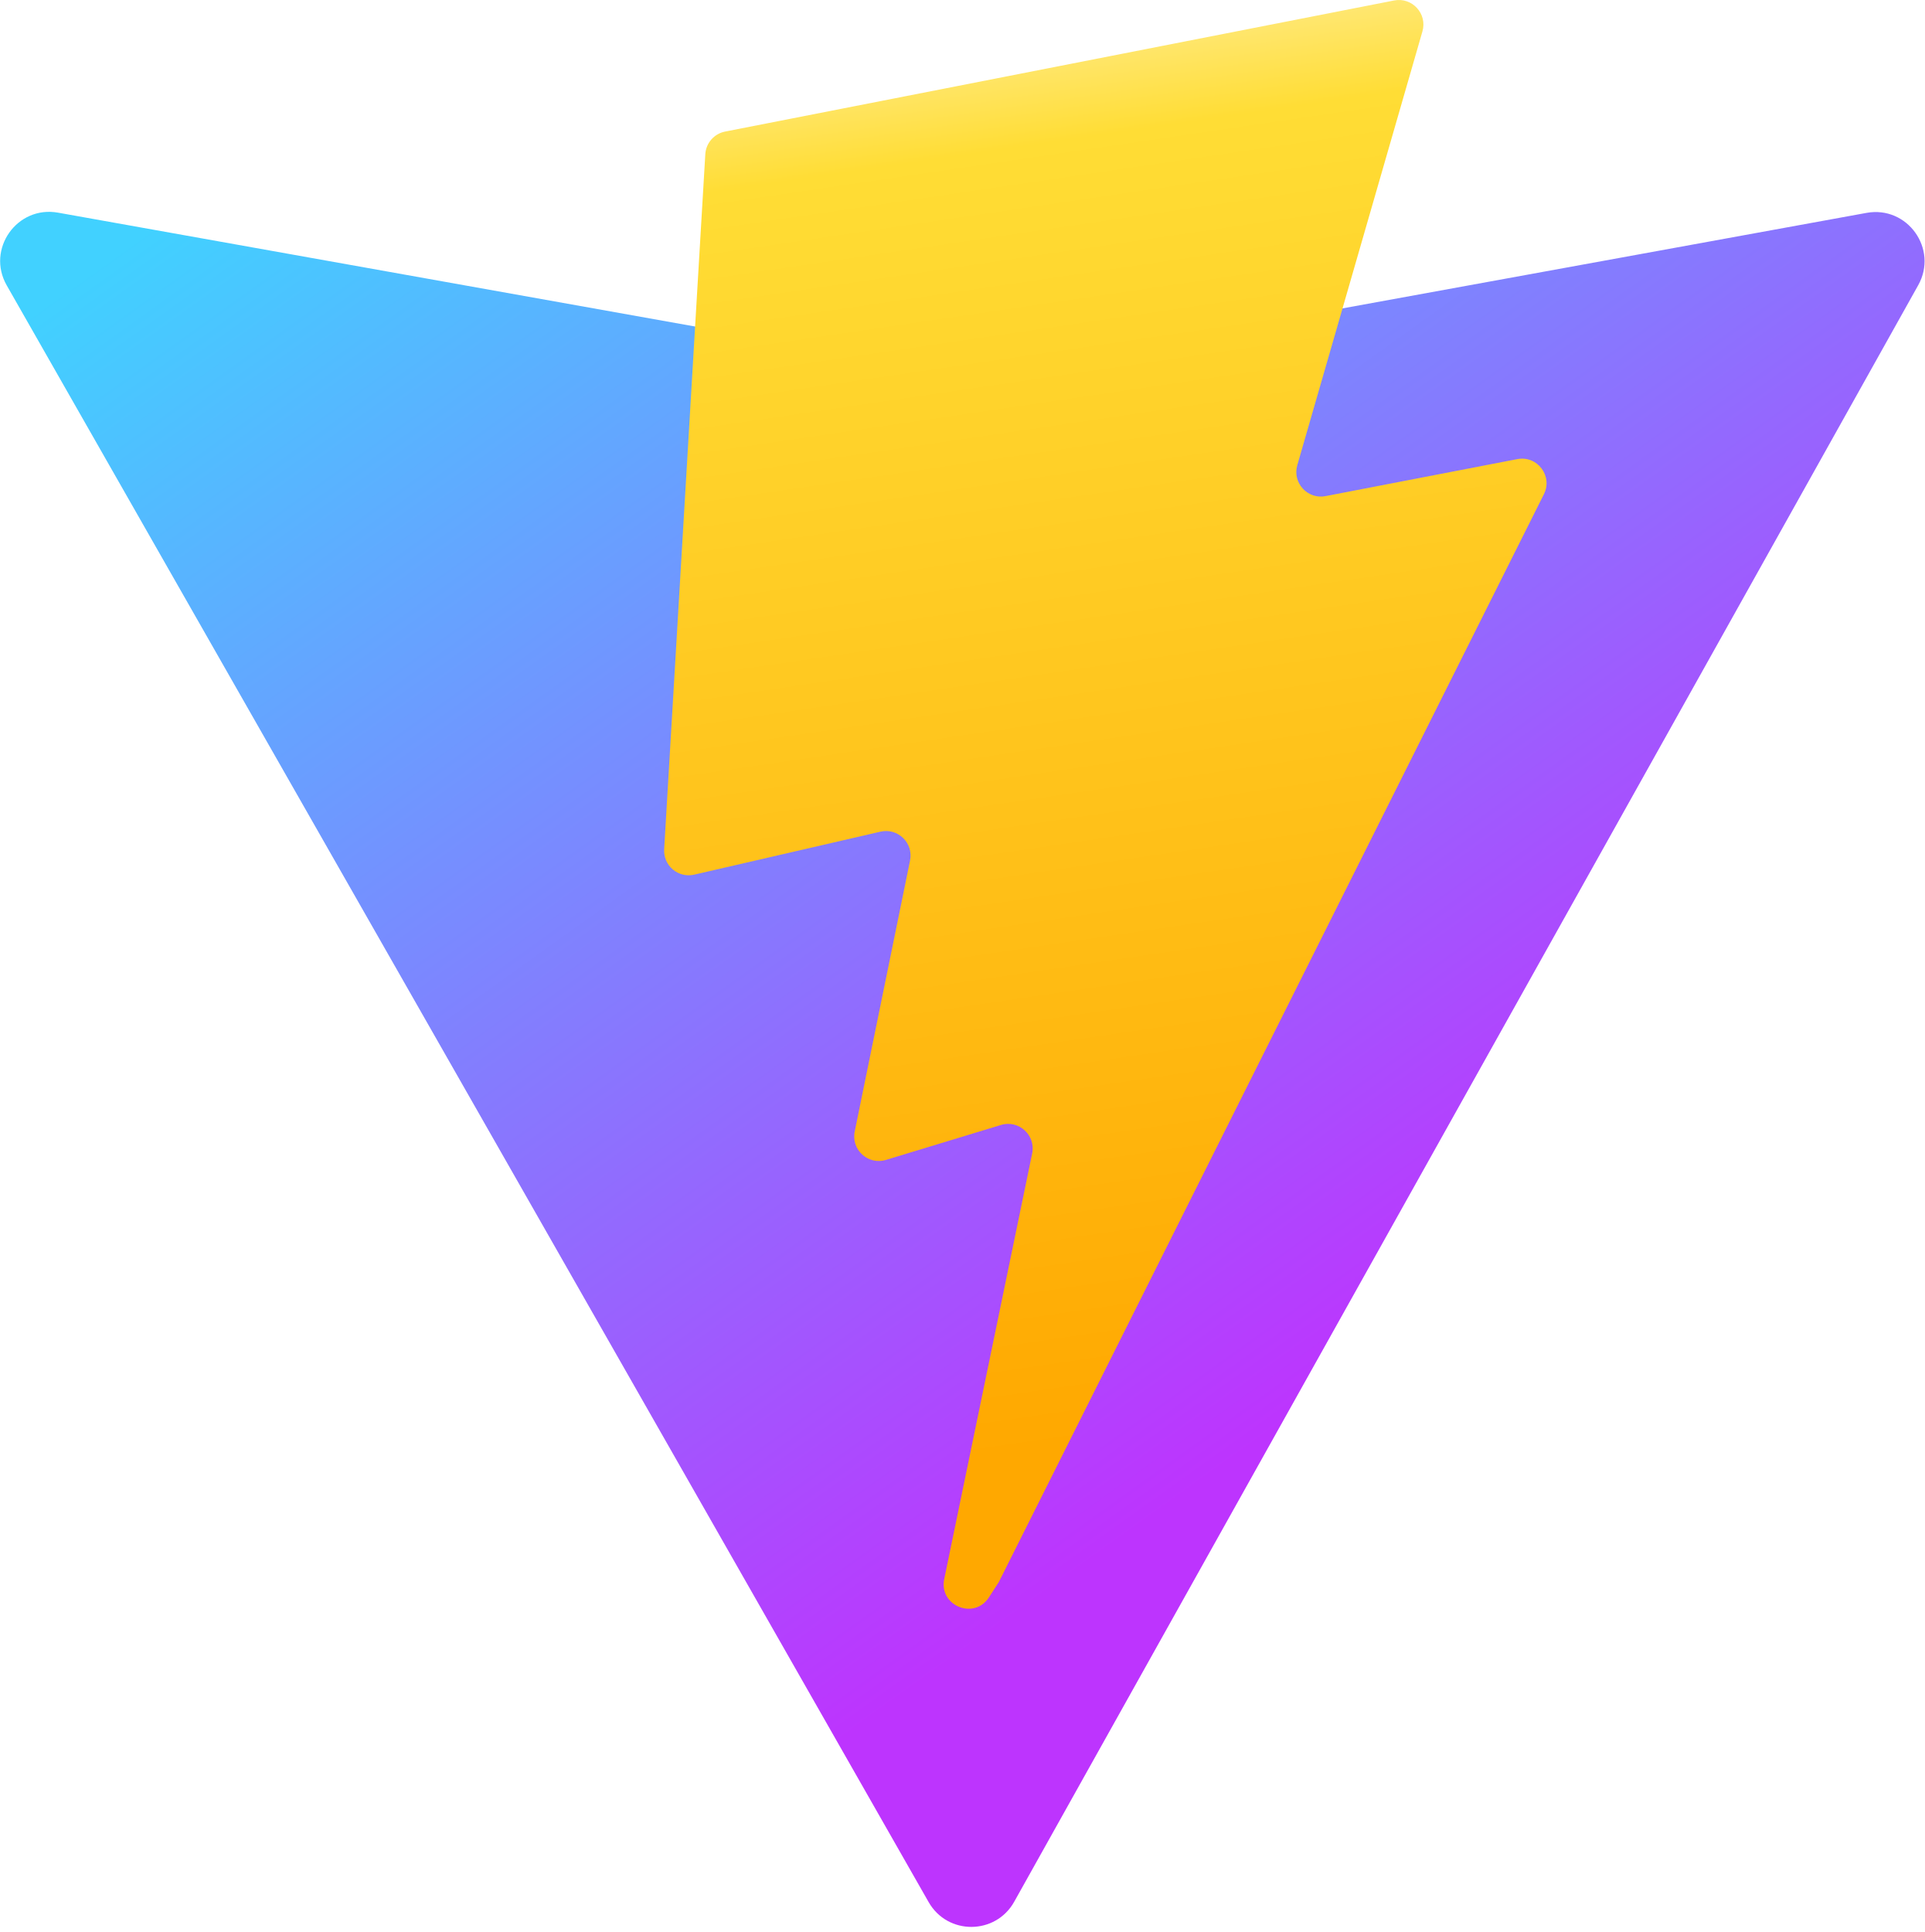
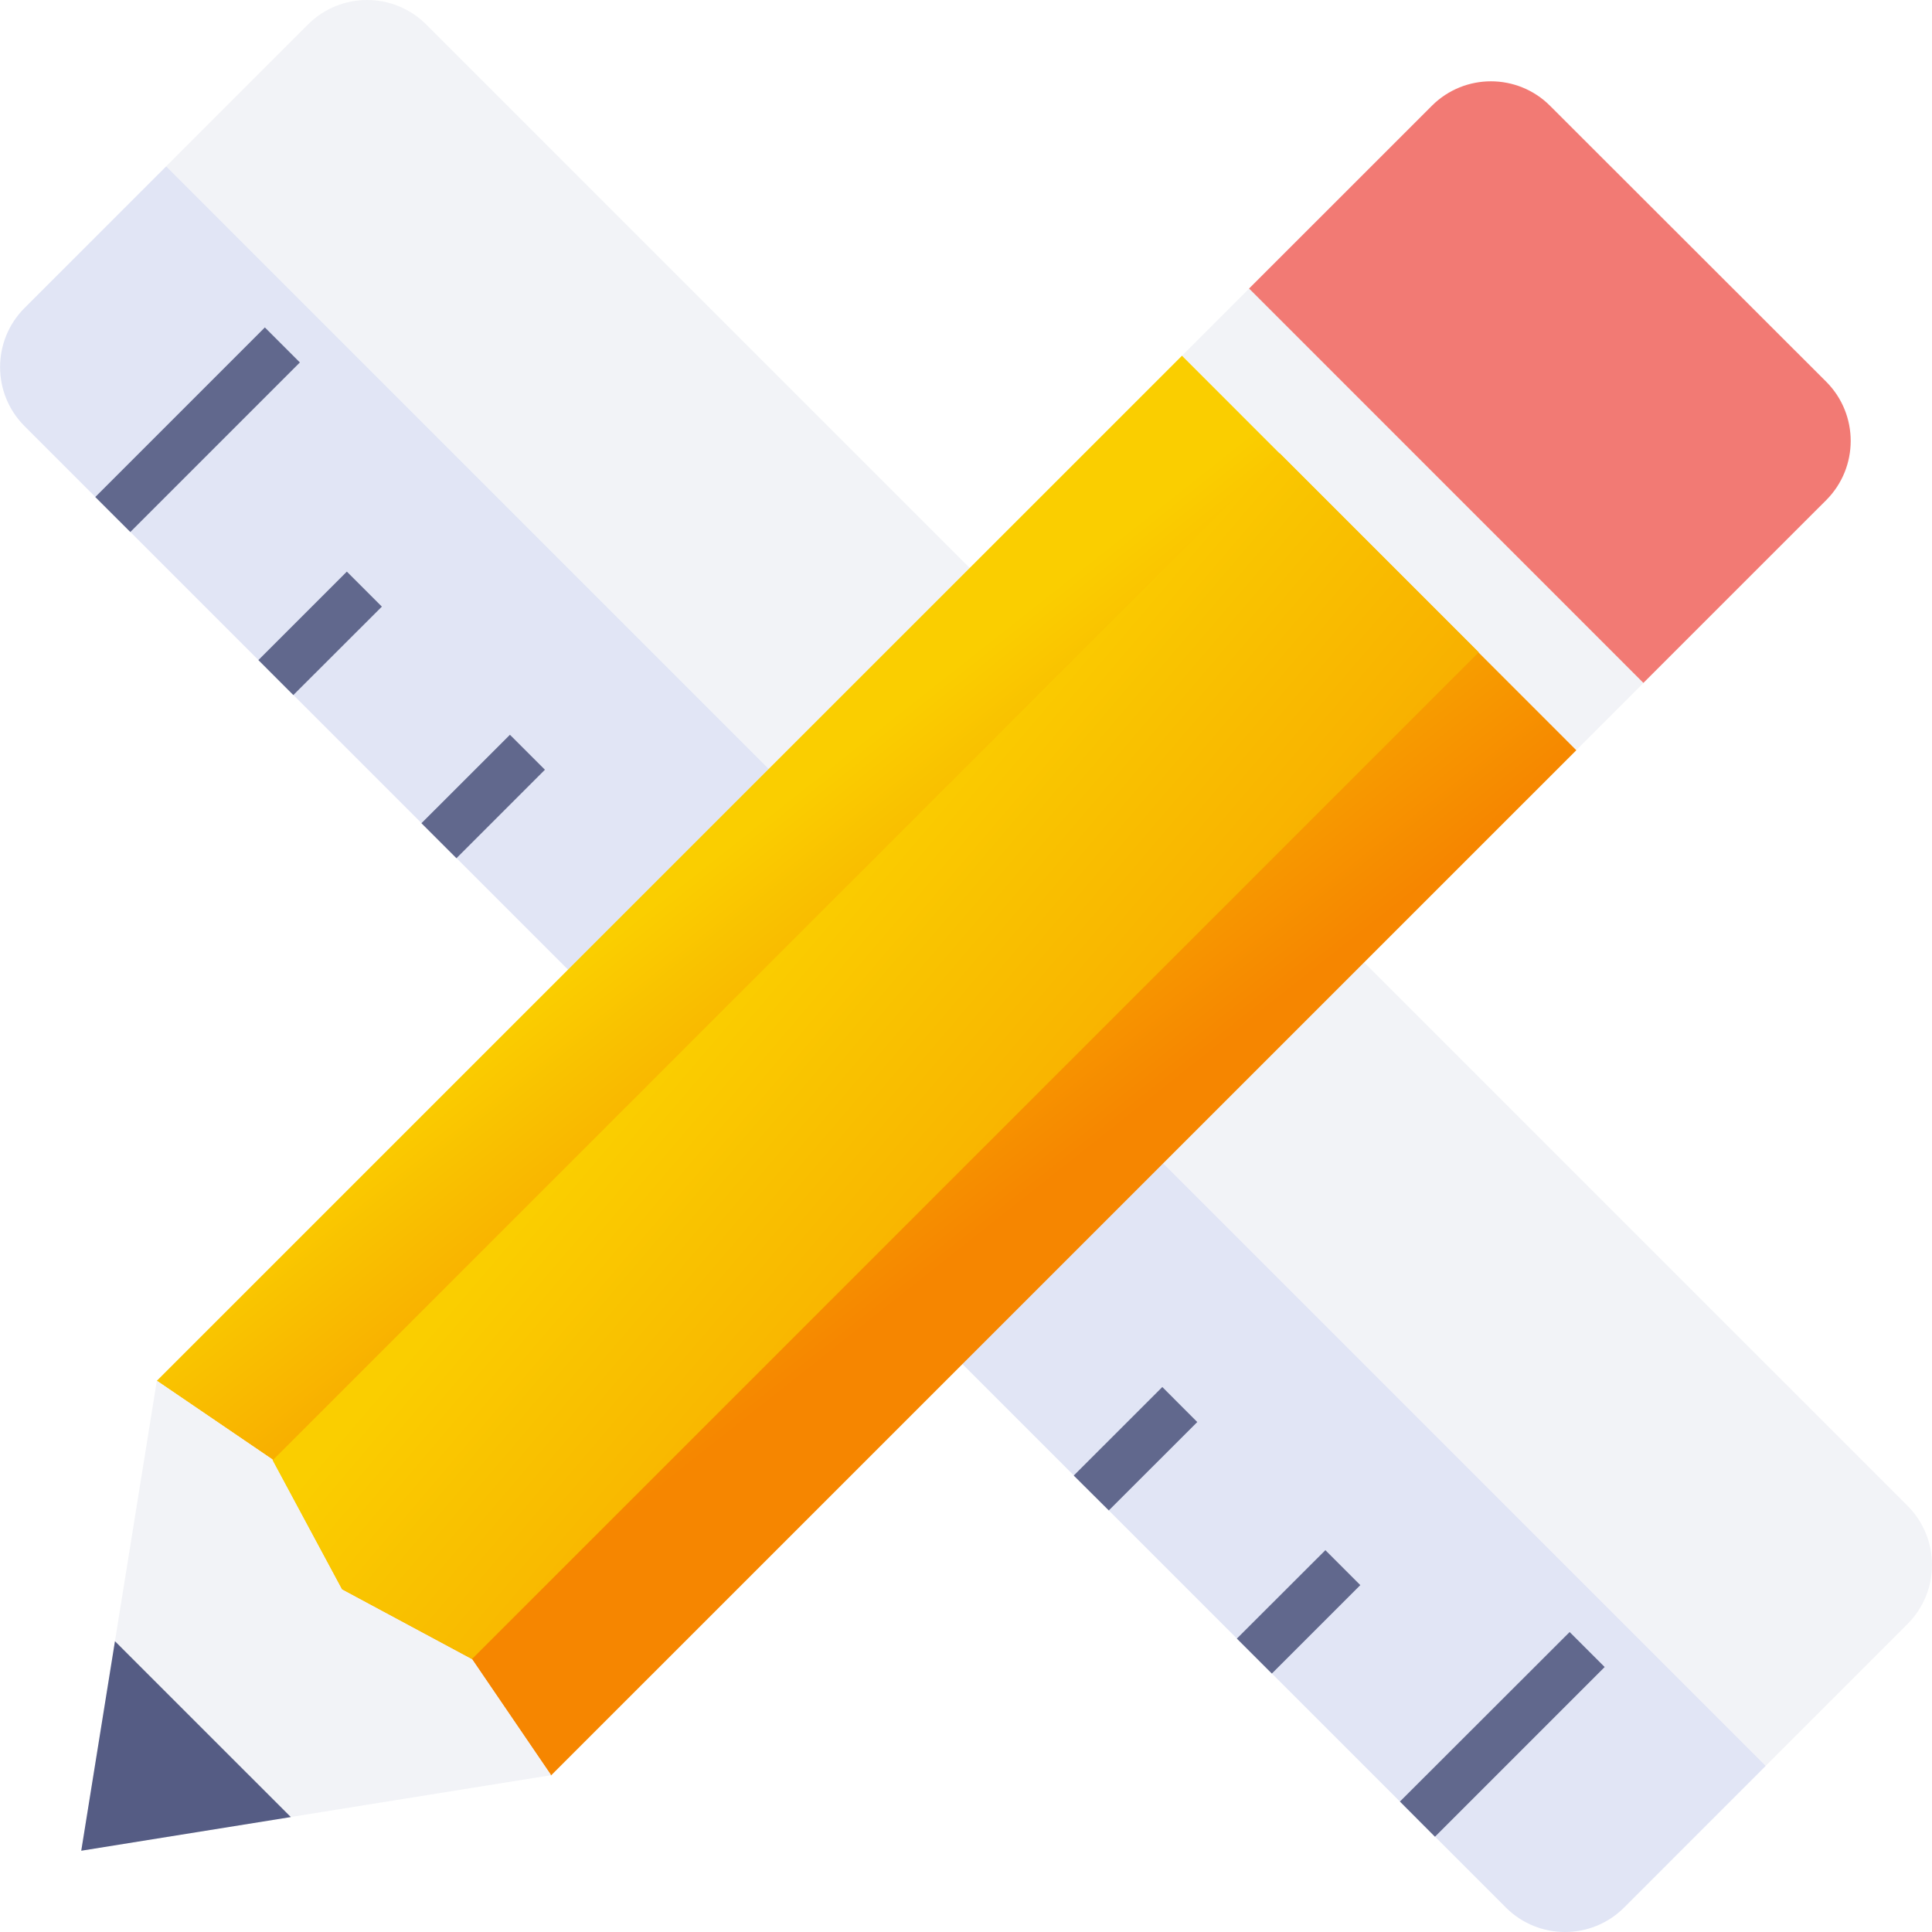
- <svg xmlns="http://www.w3.org/2000/svg" aria-hidden="true" role="img" class="iconify iconify--logos" width="31.88" height="32" preserveAspectRatio="xMidYMid meet" viewBox="0 0 256 257">
+ <svg xmlns="http://www.w3.org/2000/svg" xmlns:xlink="http://www.w3.org/1999/xlink" width="800px" height="800px" viewBox="0 0 92.211 92.211">
  <defs>
-     <linearGradient id="IconifyId1813088fe1fbc01fb466" x1="-.828%" x2="57.636%" y1="7.652%" y2="78.411%">
-       <stop offset="0%" stop-color="#41D1FF" />
-       <stop offset="100%" stop-color="#BD34FE" />
+     <linearGradient id="linear-gradient" x1="0.386" y1="0.356" x2="0.59" y2="0.614" gradientUnits="objectBoundingBox">
+       <stop offset="0" stop-color="#face00" />
+       <stop offset="1" stop-color="#f68600" />
    </linearGradient>
-     <linearGradient id="IconifyId1813088fe1fbc01fb467" x1="43.376%" x2="50.316%" y1="2.242%" y2="89.03%">
-       <stop offset="0%" stop-color="#FFEA83" />
-       <stop offset="8.333%" stop-color="#FFDD35" />
-       <stop offset="100%" stop-color="#FFA800" />
-     </linearGradient>
+     <linearGradient id="linear-gradient-2" x1="0.389" y1="0.422" x2="0.942" y2="0.893" xlink:href="#linear-gradient" />
  </defs>
-   <path fill="url(#IconifyId1813088fe1fbc01fb466)" d="M255.153 37.938L134.897 252.976c-2.483 4.44-8.862 4.466-11.382.048L.875 37.958c-2.746-4.814 1.371-10.646 6.827-9.67l120.385 21.517a6.537 6.537 0 0 0 2.322-.004l117.867-21.483c5.438-.991 9.574 4.796 6.877 9.62Z" />
-   <path fill="url(#IconifyId1813088fe1fbc01fb467)" d="M185.432.063L96.44 17.501a3.268 3.268 0 0 0-2.634 3.014l-5.474 92.456a3.268 3.268 0 0 0 3.997 3.378l24.777-5.718c2.318-.535 4.413 1.507 3.936 3.838l-7.361 36.047c-.495 2.426 1.782 4.5 4.151 3.78l15.304-4.649c2.372-.72 4.652 1.36 4.15 3.788l-11.698 56.621c-.732 3.542 3.979 5.473 5.943 2.437l1.313-2.028l72.516-144.72c1.215-2.423-.88-5.186-3.54-4.672l-25.505 4.922c-2.396.462-4.435-1.77-3.759-4.114l16.646-57.705c.677-2.35-1.37-4.583-3.769-4.113Z" />
+   <g id="pencil_ruler" data-name="pencil ruler" transform="translate(-445.833 -197.508)">
+     <path id="Path_109" data-name="Path 109" d="M447,212.212a3.989,3.989,0,0,0,0,5.631l70.714,70.716a3.993,3.993,0,0,0,5.628,0l6.772-6.774-76.342-76.344Z" fill="#e1e5f5" />
+     <path id="Path_110" data-name="Path 110" d="M460.54,198.668l-6.772,6.773,76.342,76.344,6.773-6.773a3.992,3.992,0,0,0,0-5.629l-70.716-70.715A3.993,3.993,0,0,0,460.54,198.668Z" fill="#f2f3f7" />
+     <path id="Path_111" data-name="Path 111" d="M483.187,254.034l8.091-8.093-1.67-1.67-8.093,8.093Zm-5.231-13.676-4.225,4.222,1.673,1.671,4.221-4.222ZM450.381,221.23l1.672,1.67,8.093-8.093-1.672-1.671Zm19.79,11.347-4.223,4.222,1.67,1.67,4.223-4.223Zm-7.784-7.787-4.222,4.222,1.668,1.67,4.226-4.221Zm31.135,31.133-4.224,4.223,1.67,1.674,4.224-4.221Zm15.569,15.572-4.225,4.22,1.67,1.669,4.223-4.221Zm5.23,13.677,8.1-8.1-1.672-1.67-8.1,8.091Zm-13.013-21.464-4.227,4.226,1.673,1.664,4.223-4.218Z" fill="#61688d" />
+     <path id="Path_112" data-name="Path 112" d="M453.318,263.411l5.513,3.754,3.328,6.2,6.2,3.331,3.755,5.512,0,.034.024,0,48.933-48.93L502.25,214.482Z" fill="url(#linear-gradient)" />
+     <path id="Path_113" data-name="Path 113" d="M533.006,215.738l-13.2-13.189a3.989,3.989,0,0,0-5.625,0l-8.737,8.735,18.821,18.823,8.737-8.736A4,4,0,0,0,533.006,215.738Z" fill="#f27a74" />
+     <path id="Path_114" data-name="Path 114" d="M472.115,282.238l0-.034-3.755-5.512-6.2-3.331-3.328-6.2-5.513-3.754-3.607,22.429Z" fill="#f2f3f7" />
+     <path id="Path_115" data-name="Path 115" d="M459.714,284.233l-8.394-8.393-1.609,10Z" fill="#555c84" />
+     <rect id="Rectangle_7" data-name="Rectangle 7" width="4.522" height="26.619" transform="translate(502.25 214.482) rotate(-44.995)" fill="#f2f3f7" />
+     <path id="Path_116" data-name="Path 116" d="M458.848,267.205l3.311,6.157,6.2,3.331,48.053-48.052-9.5-9.5Z" fill="url(#linear-gradient-2)" />
+   </g>
</svg>
